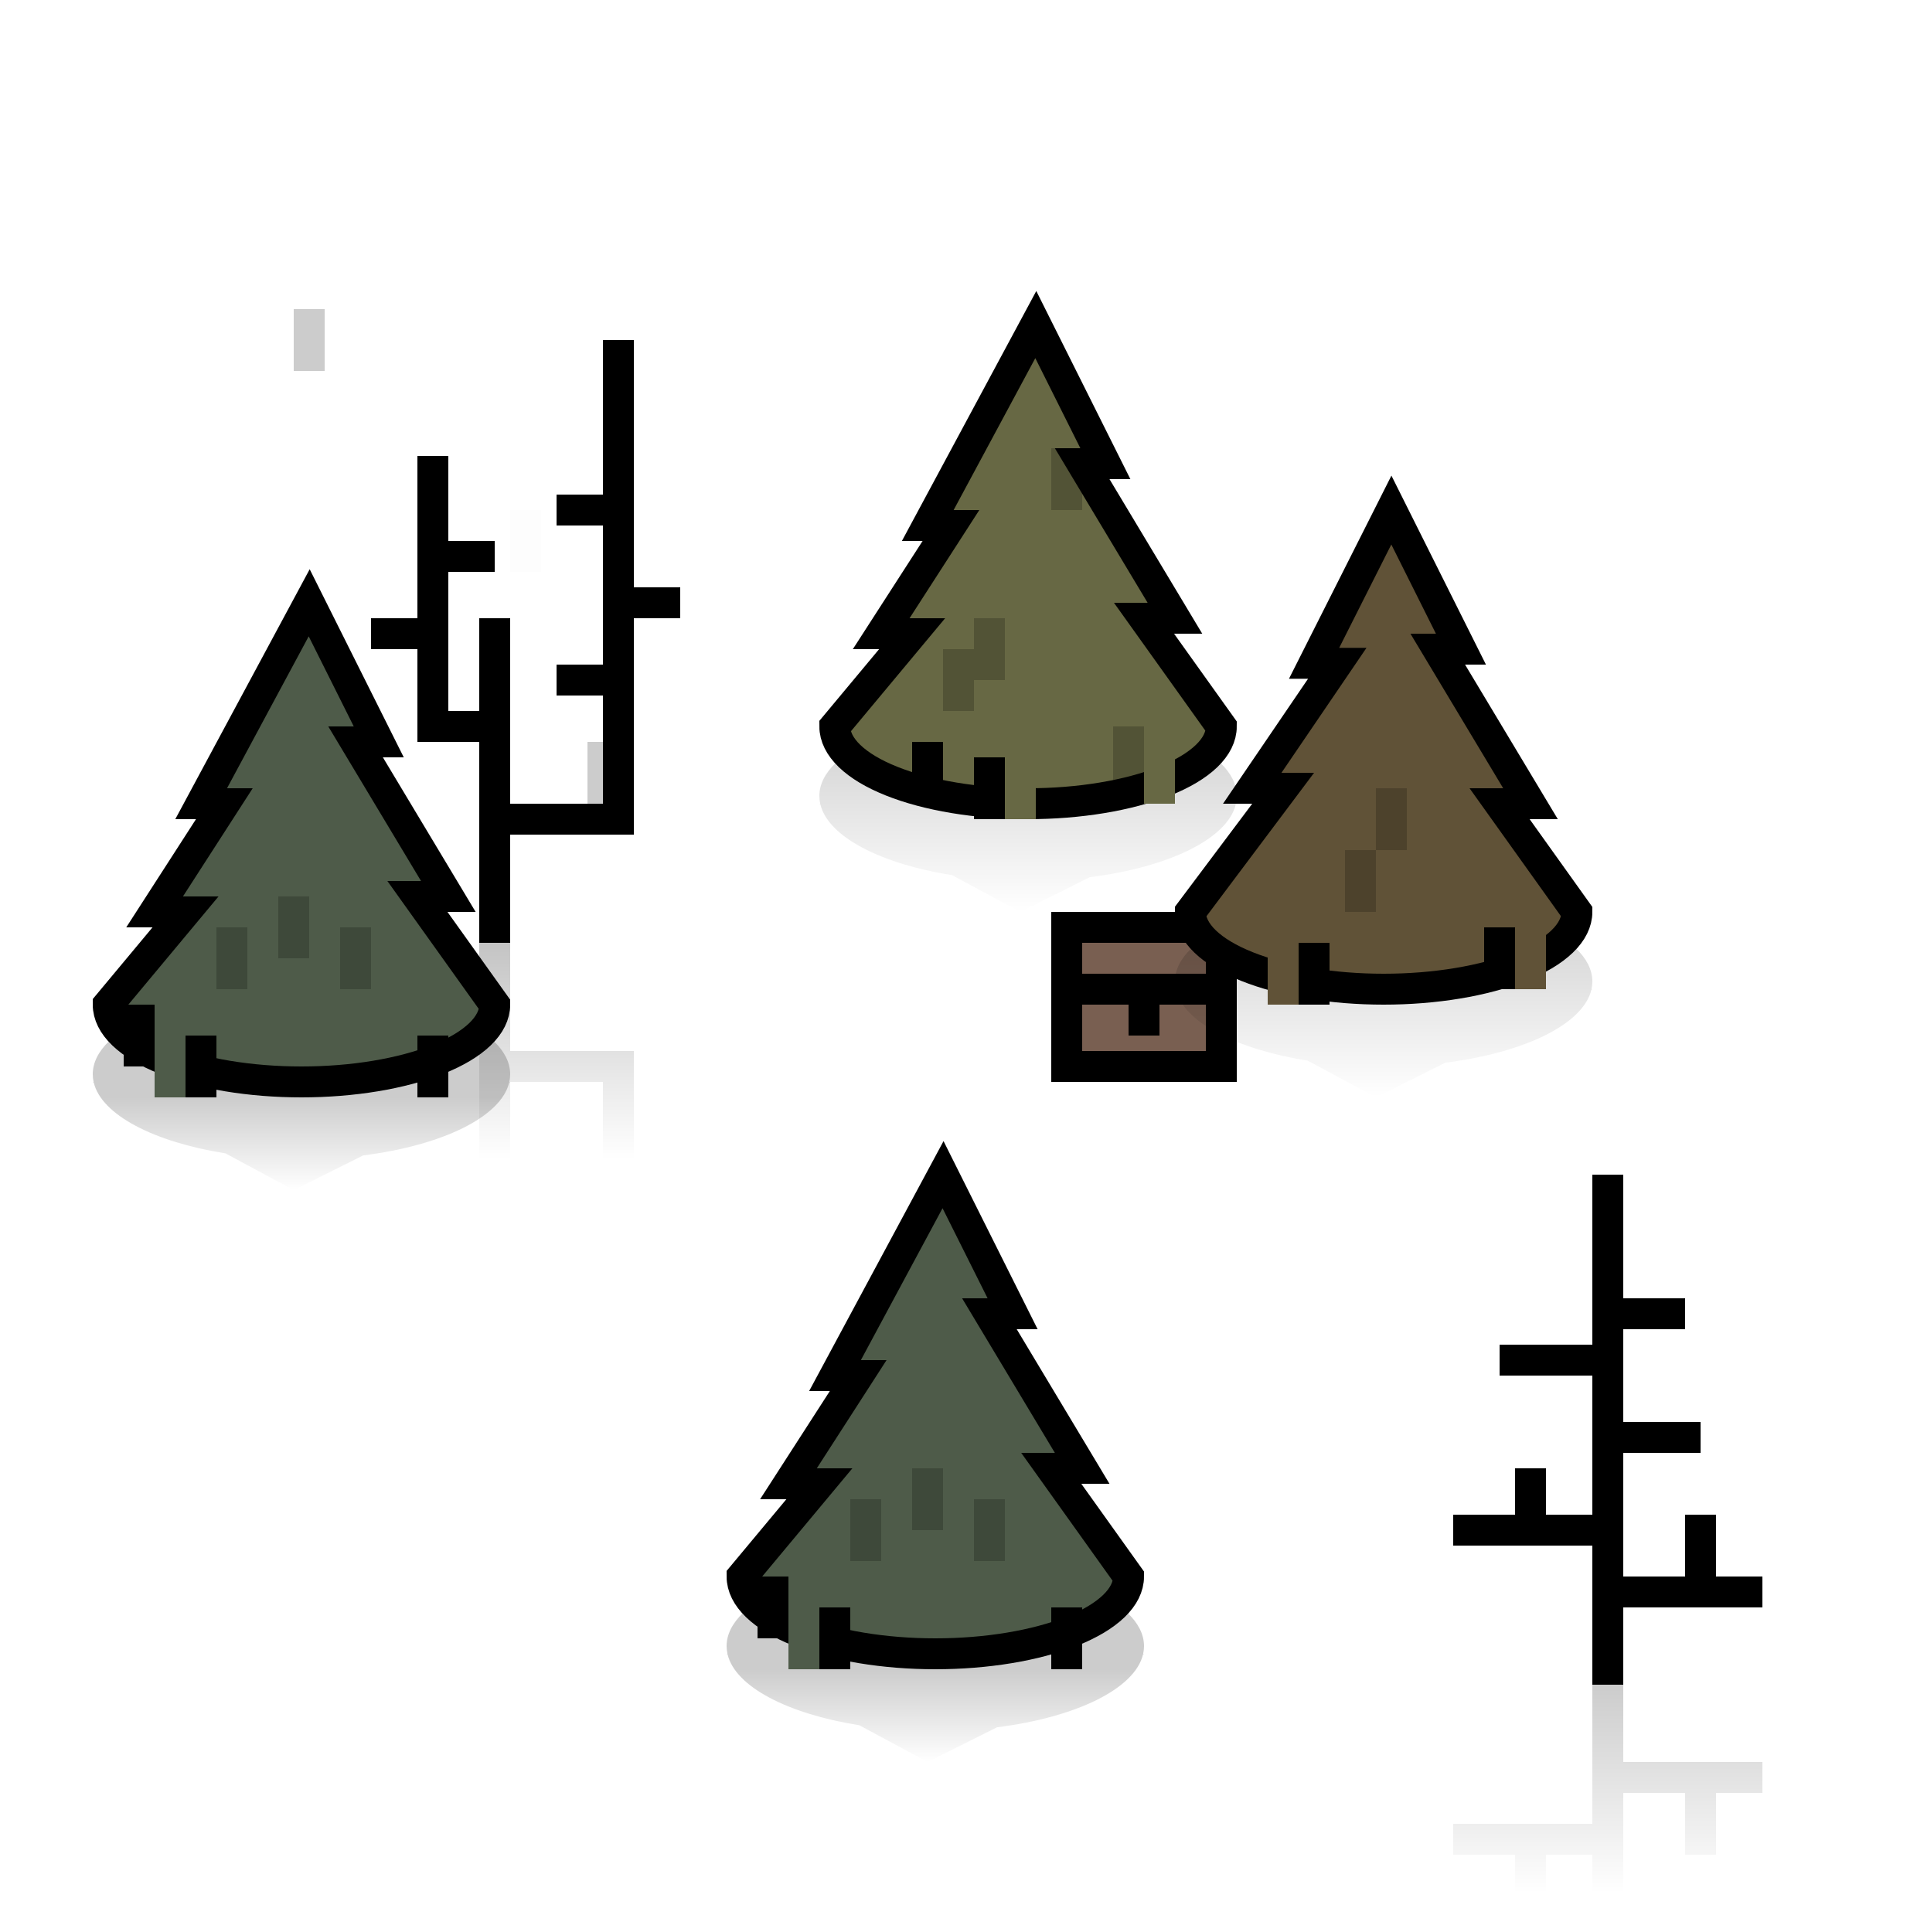
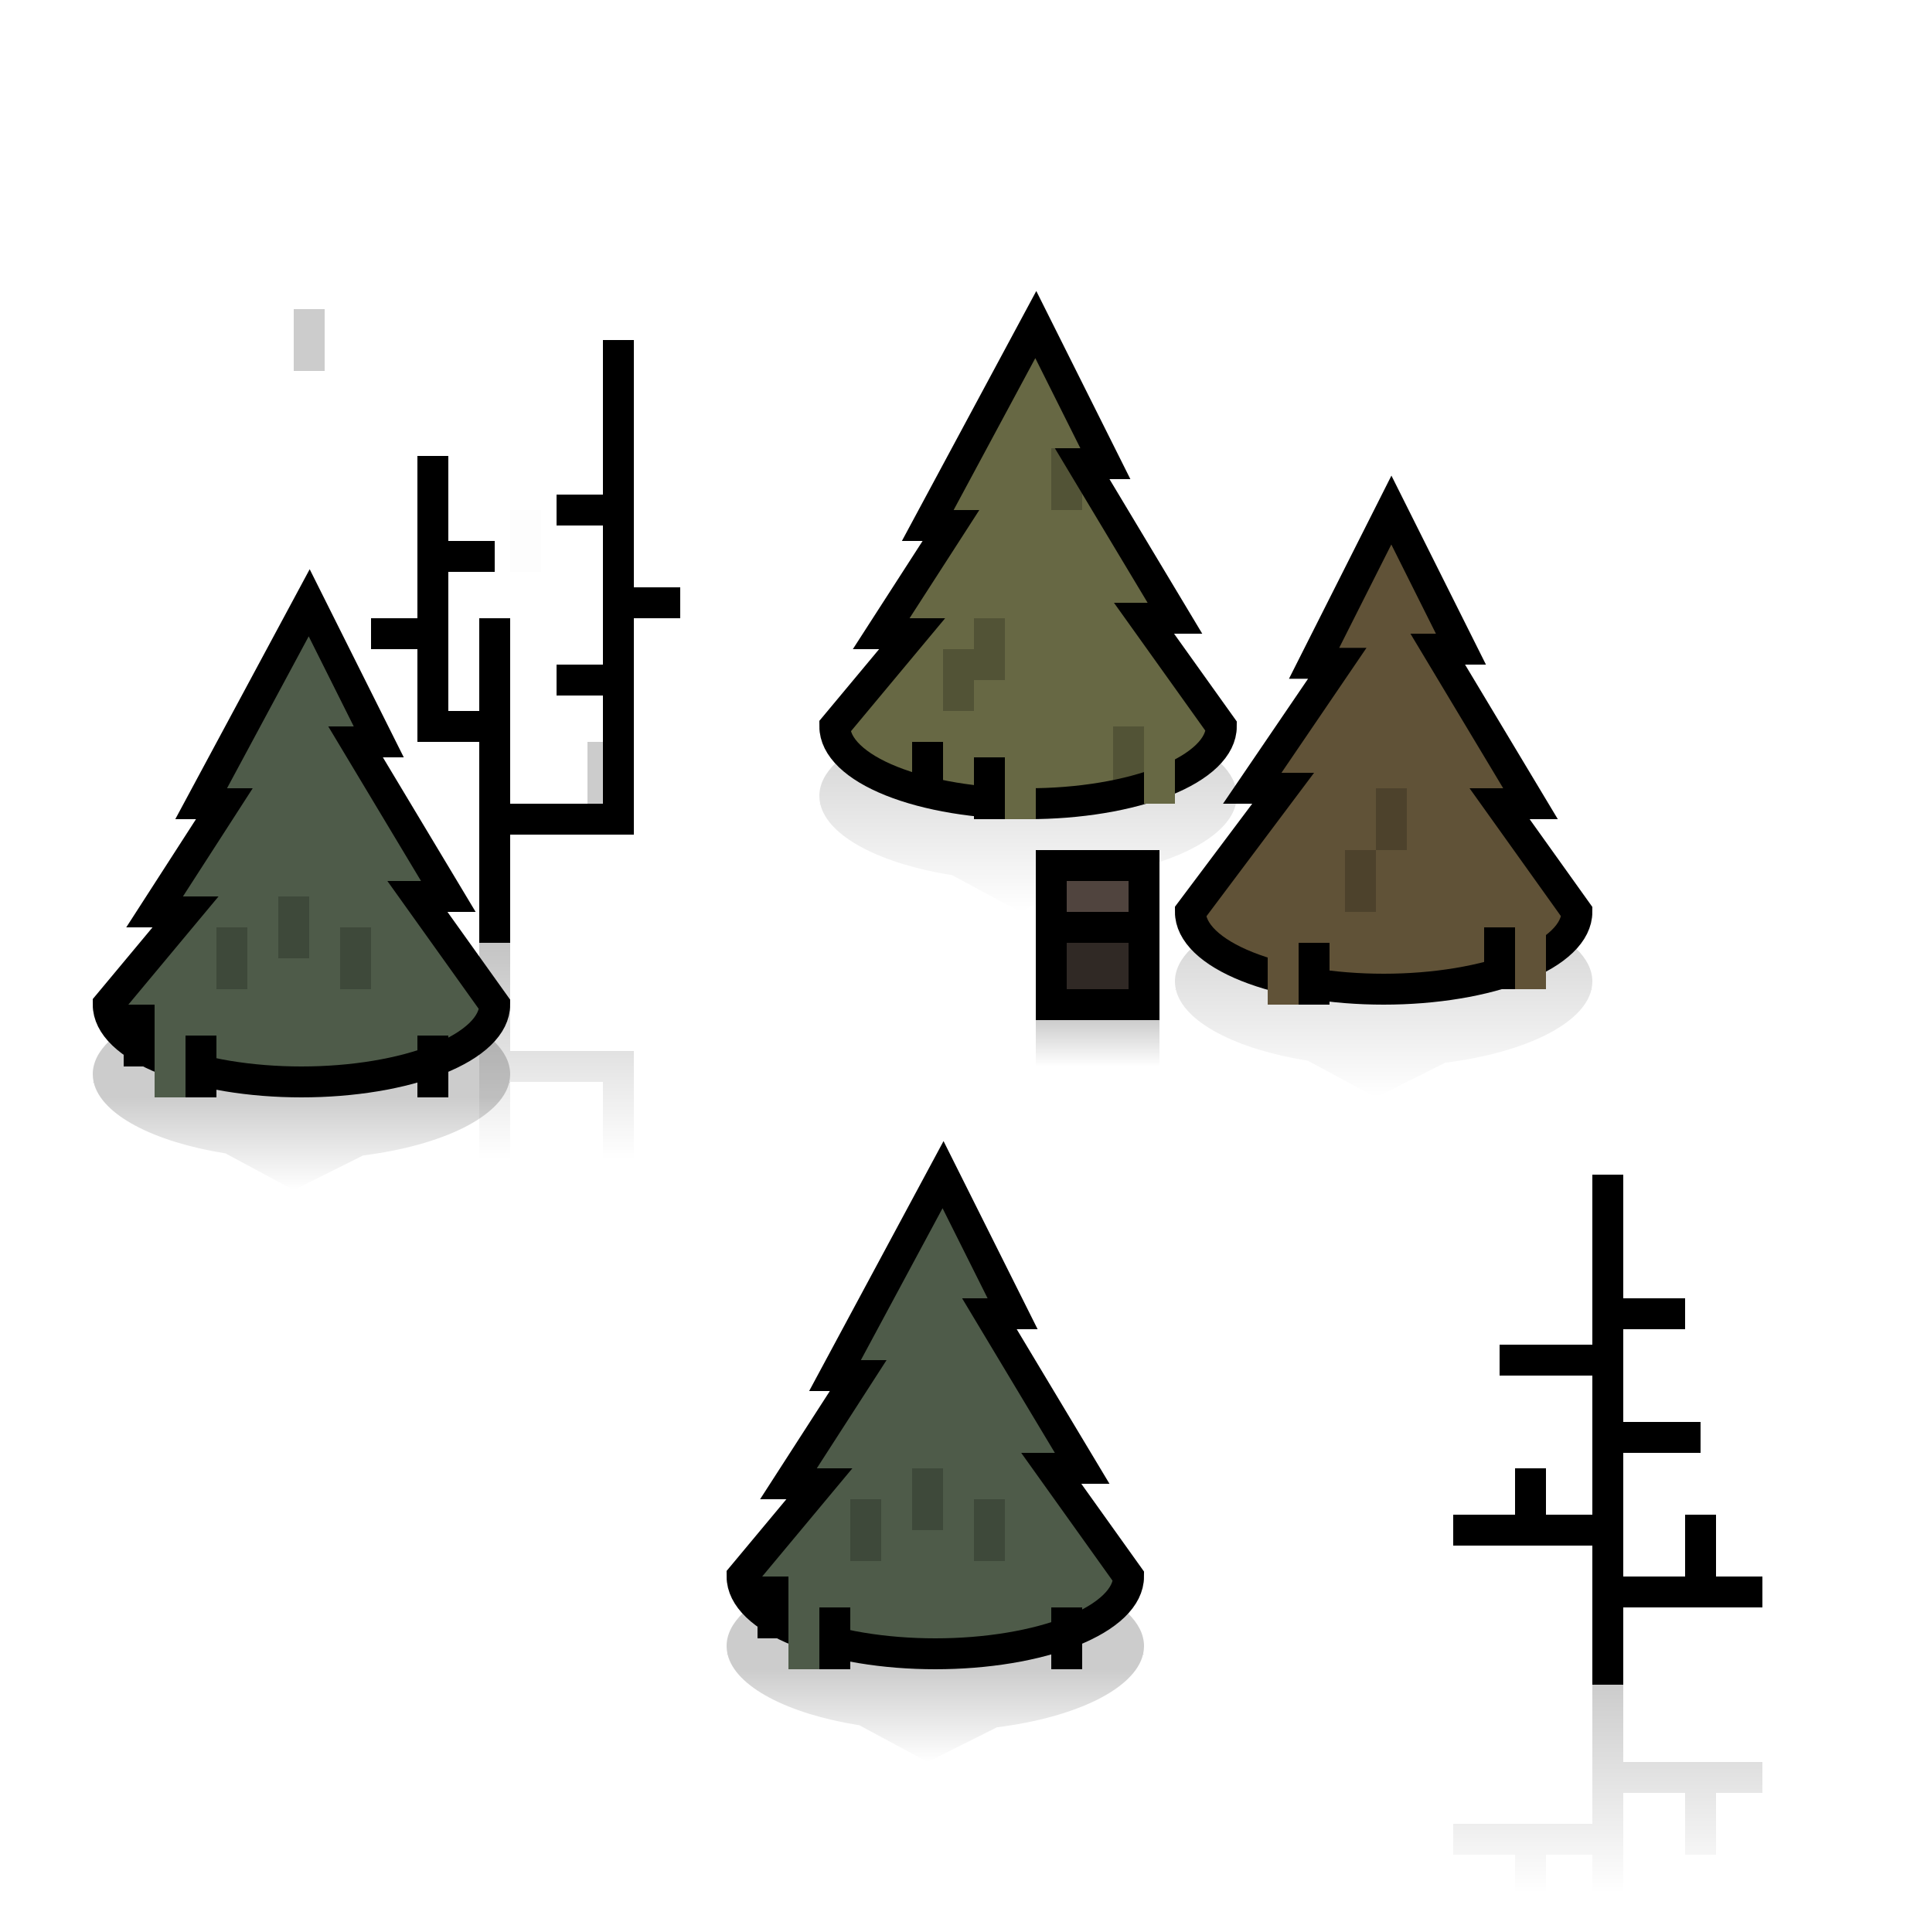
<svg xmlns="http://www.w3.org/2000/svg" width="124" height="125" viewBox="0 0 124 125" fill="none">
  <rect x="19" y="20" width="2" height="4" fill="black" fill-opacity="0.2" />
  <rect x="38" y="48" width="2" height="4" fill="black" fill-opacity="0.2" />
  <path fill-rule="evenodd" clip-rule="evenodd" d="M73.945 107C73.981 106.835 74 106.669 74 106.5C74 103.462 67.956 101 60.5 101C53.044 101 47 103.462 47 106.5C47 106.669 47.019 106.835 47.055 107H47L47.063 107.034C47.559 109.132 50.95 110.886 55.589 111.625L60 114L64.488 111.756C69.598 111.113 73.412 109.268 73.938 107.031L74 107H73.945Z" fill="url(#paint0_linear_3654_100853)" fill-opacity="0.2" />
  <path d="M54.012 89L61 76L65.5 85H64L70 95H68L73 102C73 102.657 72.677 103.307 72.049 103.913C71.42 104.52 70.5 105.071 69.339 105.536C68.178 106 66.8 106.368 65.284 106.619C63.767 106.871 62.142 107 60.5 107C58.858 107 57.233 106.871 55.717 106.619C54.2 106.368 52.822 106 51.661 105.536C50.5 105.071 49.58 104.52 48.952 103.913C48.323 103.307 48 102.657 48 102L53 96H51L55.512 89H54.012Z" fill="#4E5B49" stroke="black" stroke-width="2" />
  <rect opacity="0.2" x="55" y="97" width="2" height="4" fill="black" />
  <rect opacity="0.2" x="59" y="95" width="2" height="4" fill="black" />
  <rect opacity="0.2" x="63" y="97" width="2" height="4" fill="black" />
  <rect x="68" y="104" width="2" height="4" fill="black" />
  <rect x="49" y="102" width="2" height="4" fill="black" />
  <rect x="53" y="104" width="2" height="4" fill="black" />
  <rect x="51" y="103" width="2" height="5" fill="#4E5B49" />
  <path d="M114 103H110M104 109V103M104 103V99M104 103H110M104 99V93M104 99H99M94 99H99M104 93H110M104 93V88M104 88H97M104 88V85M104 85H109M104 85V79V76M110 103V98M99 99V95" stroke="black" stroke-width="2" />
  <path opacity="0.2" d="M114 115H110M104 109V115M104 115V119M104 115H110M104 119V125M104 119H99M94 119H99M110 115V120M99 119V123" stroke="url(#paint1_linear_3654_100853)" stroke-width="2" />
  <rect x="33" y="33" width="2" height="4" fill="black" fill-opacity="0.01" />
  <path d="M32 40L32 47M32 61L32 53M32 53L40 53L40 44M32 53L32 47M40 22L40 33M32 47L28 47L28 41M28 29.5L28 36M40 44L36 44M40 44L40 39M40 39L44 39M40 39L40 33M40 33L36 33M28 41L24 41M28 41L28 36M28 36L32 36" stroke="black" stroke-width="2" />
  <path opacity="0.3" d="M32 61L32 69M32 69L40 69L40 75M32 69L32 75" stroke="url(#paint2_linear_3654_100853)" stroke-width="2" />
  <path fill-rule="evenodd" clip-rule="evenodd" d="M79.945 52C79.981 51.835 80 51.669 80 51.5C80 48.462 73.956 46 66.5 46C59.044 46 53 48.462 53 51.5C53 51.669 53.019 51.835 53.055 52H53L53.063 52.034C53.559 54.132 56.95 55.886 61.589 56.625L66 59L70.488 56.756C75.598 56.113 79.412 54.268 79.938 52.031L80 52H79.945Z" fill="url(#paint3_linear_3654_100853)" fill-opacity="0.2" />
  <path d="M60.012 34L67 21L71.5 30H70L76 40H74L79 47C79 47.657 78.677 48.307 78.049 48.913C77.42 49.52 76.5 50.071 75.339 50.535C74.178 51 72.8 51.368 71.284 51.619C69.767 51.871 68.141 52 66.5 52C64.859 52 63.233 51.871 61.717 51.619C60.2 51.368 58.822 51 57.661 50.535C56.5 50.071 55.58 49.52 54.952 48.913C54.323 48.307 54 47.657 54 47L59 41H57L61.512 34H60.012Z" fill="#676844" stroke="black" stroke-width="2" />
  <rect opacity="0.2" x="61" y="42" width="2" height="4" fill="black" />
  <rect opacity="0.2" x="63" y="40" width="2" height="4" fill="black" />
  <rect x="65" y="49" width="2" height="4" fill="#676844" />
  <rect x="74" y="48" width="2" height="4" fill="#676844" />
  <rect x="63" y="49" width="2" height="4" fill="black" />
  <rect x="59" y="48" width="2" height="4" fill="black" />
  <rect opacity="0.2" x="72" y="47" width="2" height="4" fill="black" />
  <rect opacity="0.2" x="68" y="29" width="2" height="4" fill="black" />
-   <rect x="69" y="64" width="10" height="5" fill="#795F51" stroke="black" stroke-width="2" />
-   <rect x="1" y="-1" width="10" height="4" transform="matrix(1 0 0 -1 68 63)" fill="#795F51" stroke="black" stroke-width="2" />
-   <rect x="73" y="63" width="2" height="4" fill="black" />
  <path fill-rule="evenodd" clip-rule="evenodd" d="M32.945 70C32.981 69.835 33 69.668 33 69.5C33 66.462 26.956 64 19.5 64C12.044 64 6 66.462 6 69.5C6 69.668 6.019 69.835 6.055 70H6L6.063 70.034C6.559 72.132 9.95 73.886 14.589 74.625L19 77L23.488 74.756C28.598 74.113 32.412 72.268 32.938 70.031L33 70H32.945Z" fill="url(#paint4_linear_3654_100853)" fill-opacity="0.2" />
  <path d="M13.012 52L20 39L24.5 48H23L29 58H27L32 65C32 65.657 31.677 66.307 31.049 66.913C30.42 67.52 29.5 68.071 28.339 68.535C27.178 69 25.8 69.368 24.284 69.619C22.767 69.871 21.142 70 19.5 70C17.858 70 16.233 69.871 14.716 69.619C13.2 69.368 11.822 69 10.661 68.535C9.5 68.071 8.58 67.52 7.952 66.913C7.323 66.307 7 65.657 7 65L12 59H10L14.512 52H13.012Z" fill="#4E5B49" stroke="black" stroke-width="2" />
  <rect opacity="0.2" x="14" y="60" width="2" height="4" fill="black" />
  <rect opacity="0.2" x="18" y="58" width="2" height="4" fill="black" />
  <rect opacity="0.2" x="22" y="60" width="2" height="4" fill="black" />
  <rect x="27" y="67" width="2" height="4" fill="black" />
  <rect x="8" y="65" width="2" height="4" fill="black" />
  <rect x="12" y="67" width="2" height="4" fill="black" />
  <rect x="10" y="66" width="2" height="5" fill="#4E5B49" />
  <path fill-rule="evenodd" clip-rule="evenodd" d="M102.945 64C102.981 63.835 103 63.669 103 63.5C103 60.462 96.956 58 89.5 58C82.044 58 76 60.462 76 63.5C76 63.669 76.019 63.835 76.055 64H76L76.063 64.034C76.559 66.132 79.95 67.886 84.589 68.625L89 71L93.488 68.756C98.598 68.113 102.412 66.268 102.938 64.031L103 64H102.945Z" fill="url(#paint5_linear_3654_100853)" fill-opacity="0.2" />
  <path d="M85 42.917L90 33L94.5 42H93L99 52H97L102 59C102 59.657 101.677 60.307 101.048 60.913C100.42 61.52 99.5 62.071 98.339 62.535C97.178 63 95.8 63.368 94.284 63.619C92.767 63.871 91.141 64 89.5 64C87.859 64 86.233 63.871 84.716 63.619C83.2 63.368 81.822 63 80.661 62.535C79.5 62.071 78.58 61.52 77.951 60.913C77.323 60.307 77 59.657 77 59L83 51H81L86.5 42.917H85Z" fill="#605237" stroke="black" stroke-width="2" />
  <rect opacity="0.2" x="87" y="55" width="2" height="4" fill="black" />
  <rect x="82" y="61" width="2" height="4" fill="#605237" />
  <rect width="2" height="4" transform="matrix(-1 -8.74228e-08 -8.74228e-08 1 100 60)" fill="#605237" />
  <rect width="2" height="4" transform="matrix(-1 -8.74228e-08 -8.74228e-08 1 98 60)" fill="black" />
  <rect width="2" height="4" transform="matrix(-1 8.74228e-08 8.74228e-08 1 86 61)" fill="black" />
  <rect opacity="0.2" x="89" y="51" width="2" height="4" fill="black" />
+   <rect x="68" y="56" width="6" height="9" fill="#50443E" />
+   <rect x="68" y="56" width="6" height="9" fill="black" fill-opacity="0.4" />
+   <rect x="68" y="56" width="6" height="9" stroke="black" stroke-width="2" />
+   <rect x="68" y="56" width="6" height="4" fill="#50443E" stroke="black" stroke-width="2" />
+   <rect x="67" y="66" width="8" height="3" fill="url(#paint6_linear_3654_100853)" fill-opacity="0.2" />
  <defs>
    <linearGradient id="paint0_linear_3654_100853" x1="60.5" y1="108" x2="60.5" y2="114" gradientUnits="userSpaceOnUse">
      <stop />
      <stop offset="1" stop-opacity="0" />
    </linearGradient>
    <linearGradient id="paint1_linear_3654_100853" x1="104" y1="122.5" x2="104" y2="109" gradientUnits="userSpaceOnUse">
      <stop stop-opacity="0" />
      <stop offset="1" />
    </linearGradient>
    <linearGradient id="paint2_linear_3654_100853" x1="32" y1="75" x2="32" y2="57" gradientUnits="userSpaceOnUse">
      <stop stop-opacity="0" />
      <stop offset="1" />
    </linearGradient>
    <linearGradient id="paint3_linear_3654_100853" x1="66.5" y1="46" x2="66.5" y2="59" gradientUnits="userSpaceOnUse">
      <stop />
      <stop offset="1" stop-opacity="0" />
    </linearGradient>
    <linearGradient id="paint4_linear_3654_100853" x1="19.5" y1="71" x2="19.5" y2="77" gradientUnits="userSpaceOnUse">
      <stop />
      <stop offset="1" stop-opacity="0" />
    </linearGradient>
    <linearGradient id="paint5_linear_3654_100853" x1="89.5" y1="58" x2="89.5" y2="71" gradientUnits="userSpaceOnUse">
      <stop />
      <stop offset="1" stop-opacity="0" />
    </linearGradient>
+     <linearGradient id="paint6_linear_3654_100853" x1="71" y1="66" x2="71" y2="69" gradientUnits="userSpaceOnUse">
+       <stop />
+       <stop offset="1" stop-opacity="0" />
+     </linearGradient>
  </defs>
</svg>
